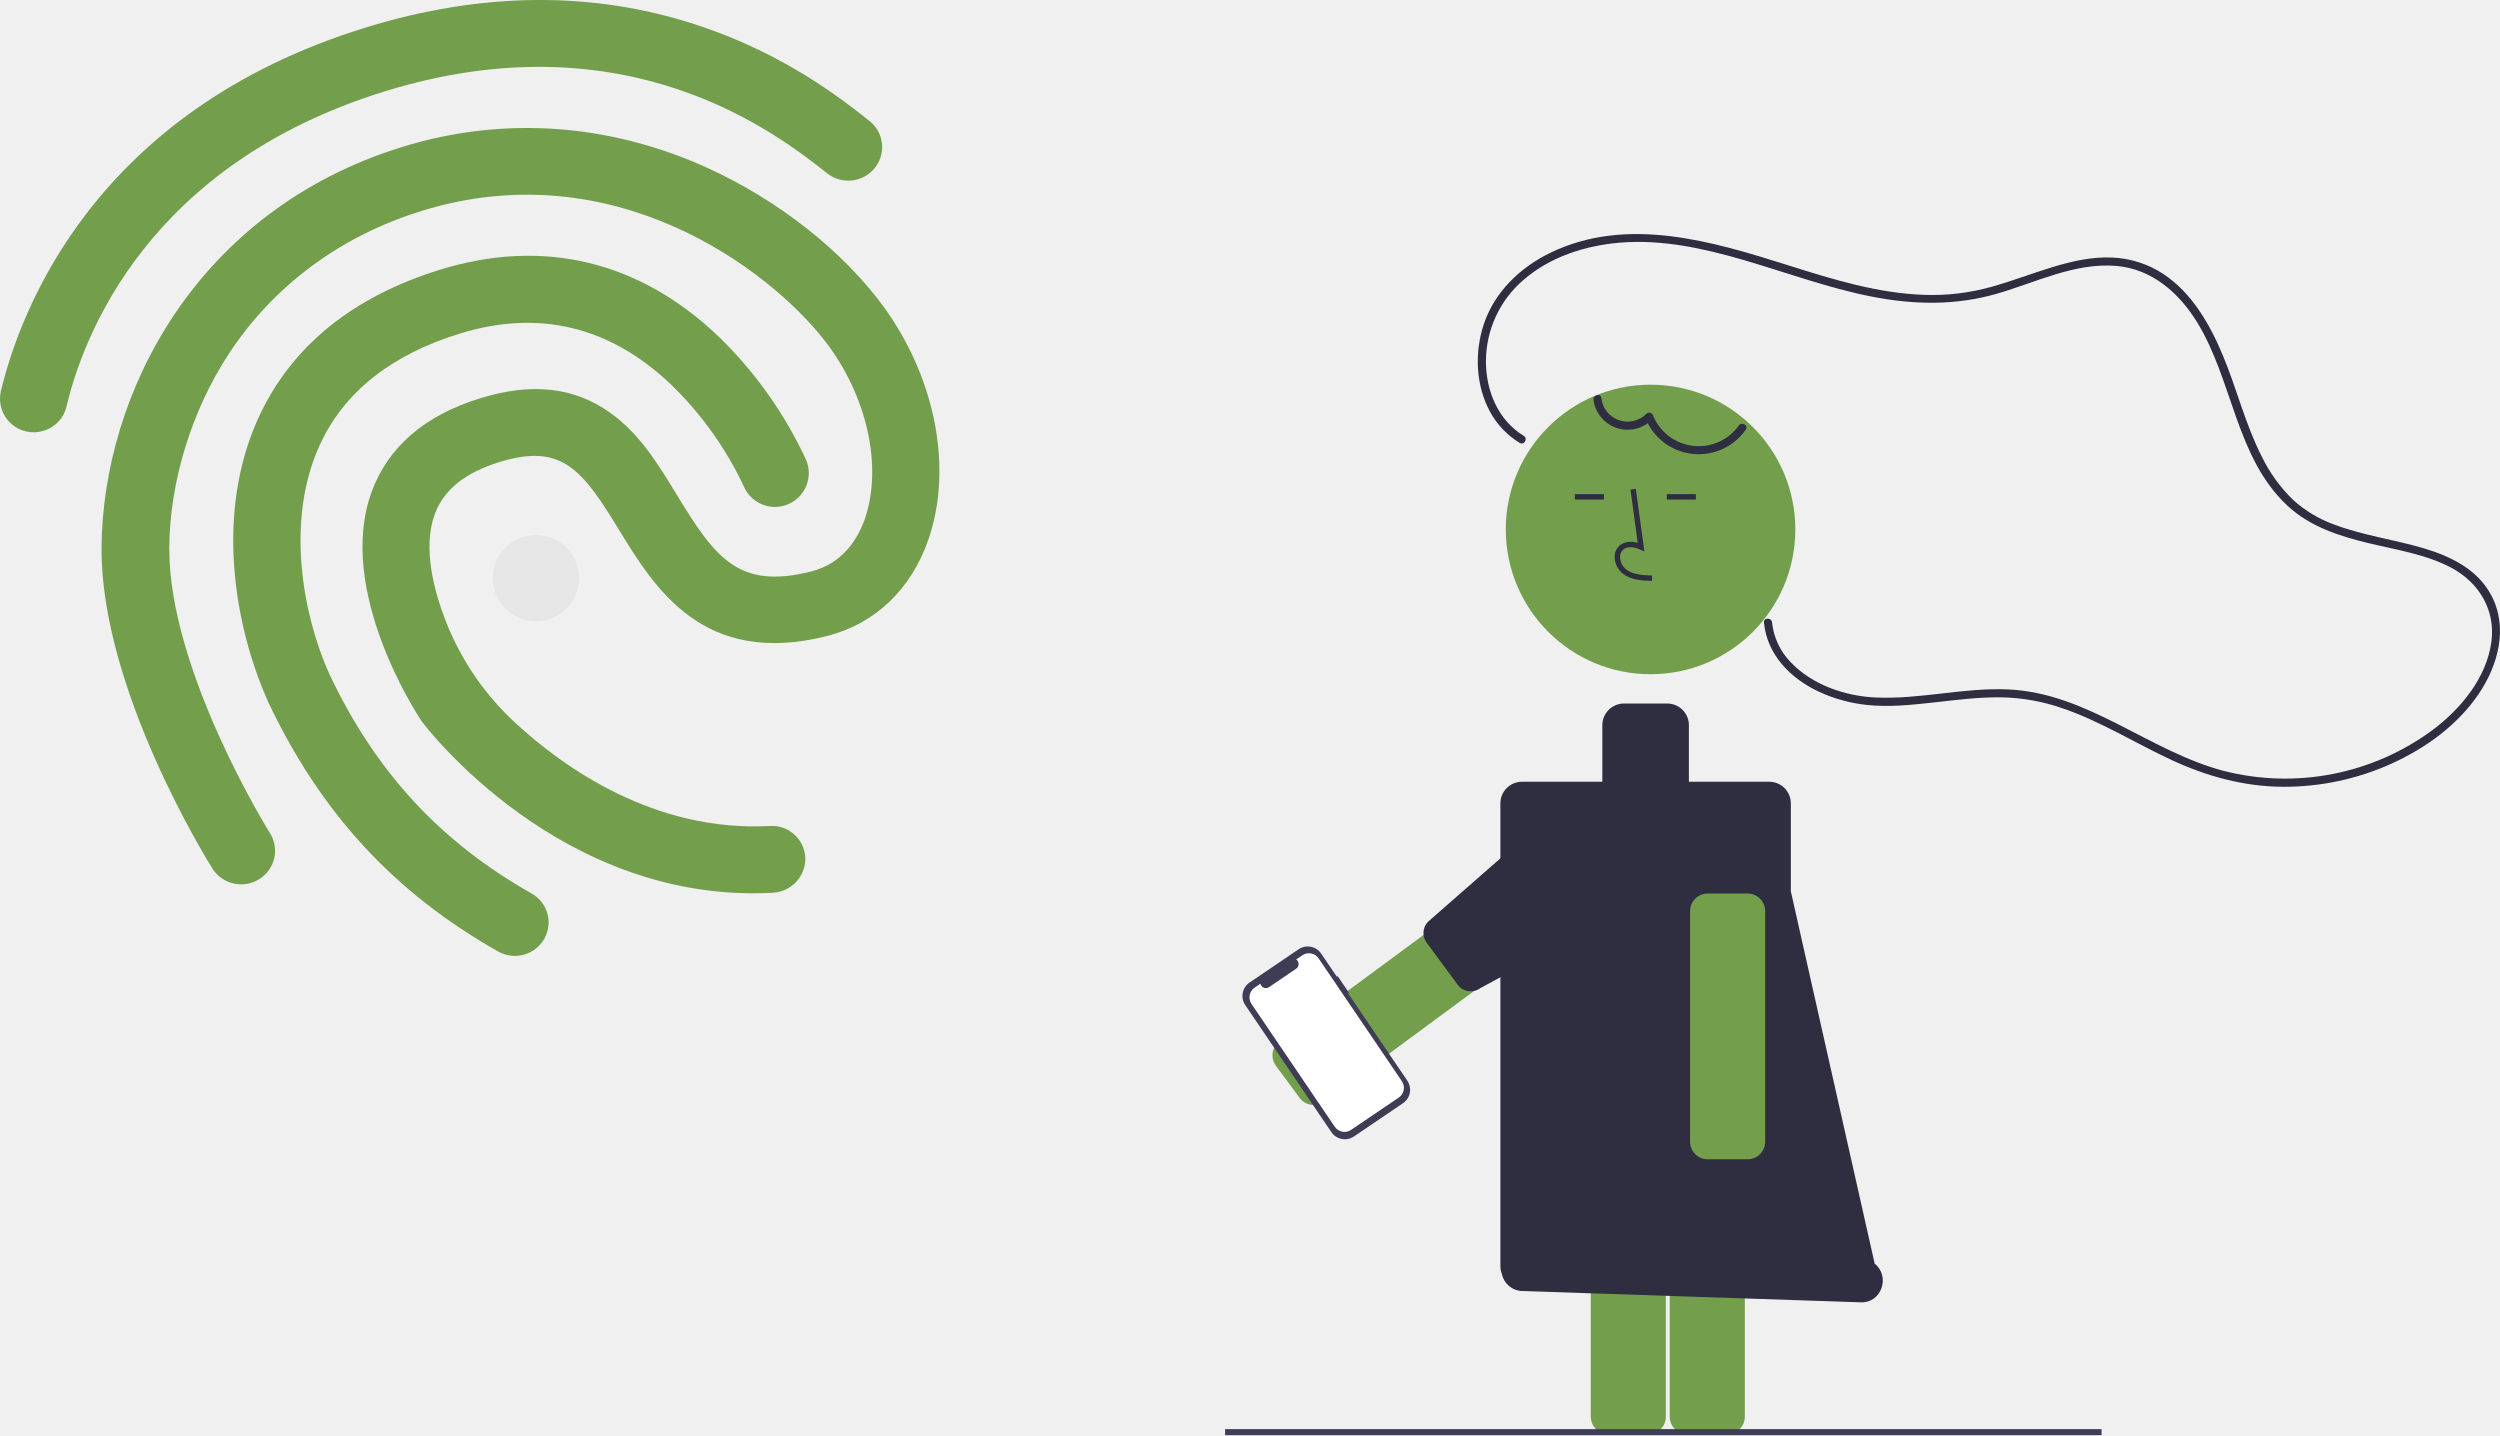
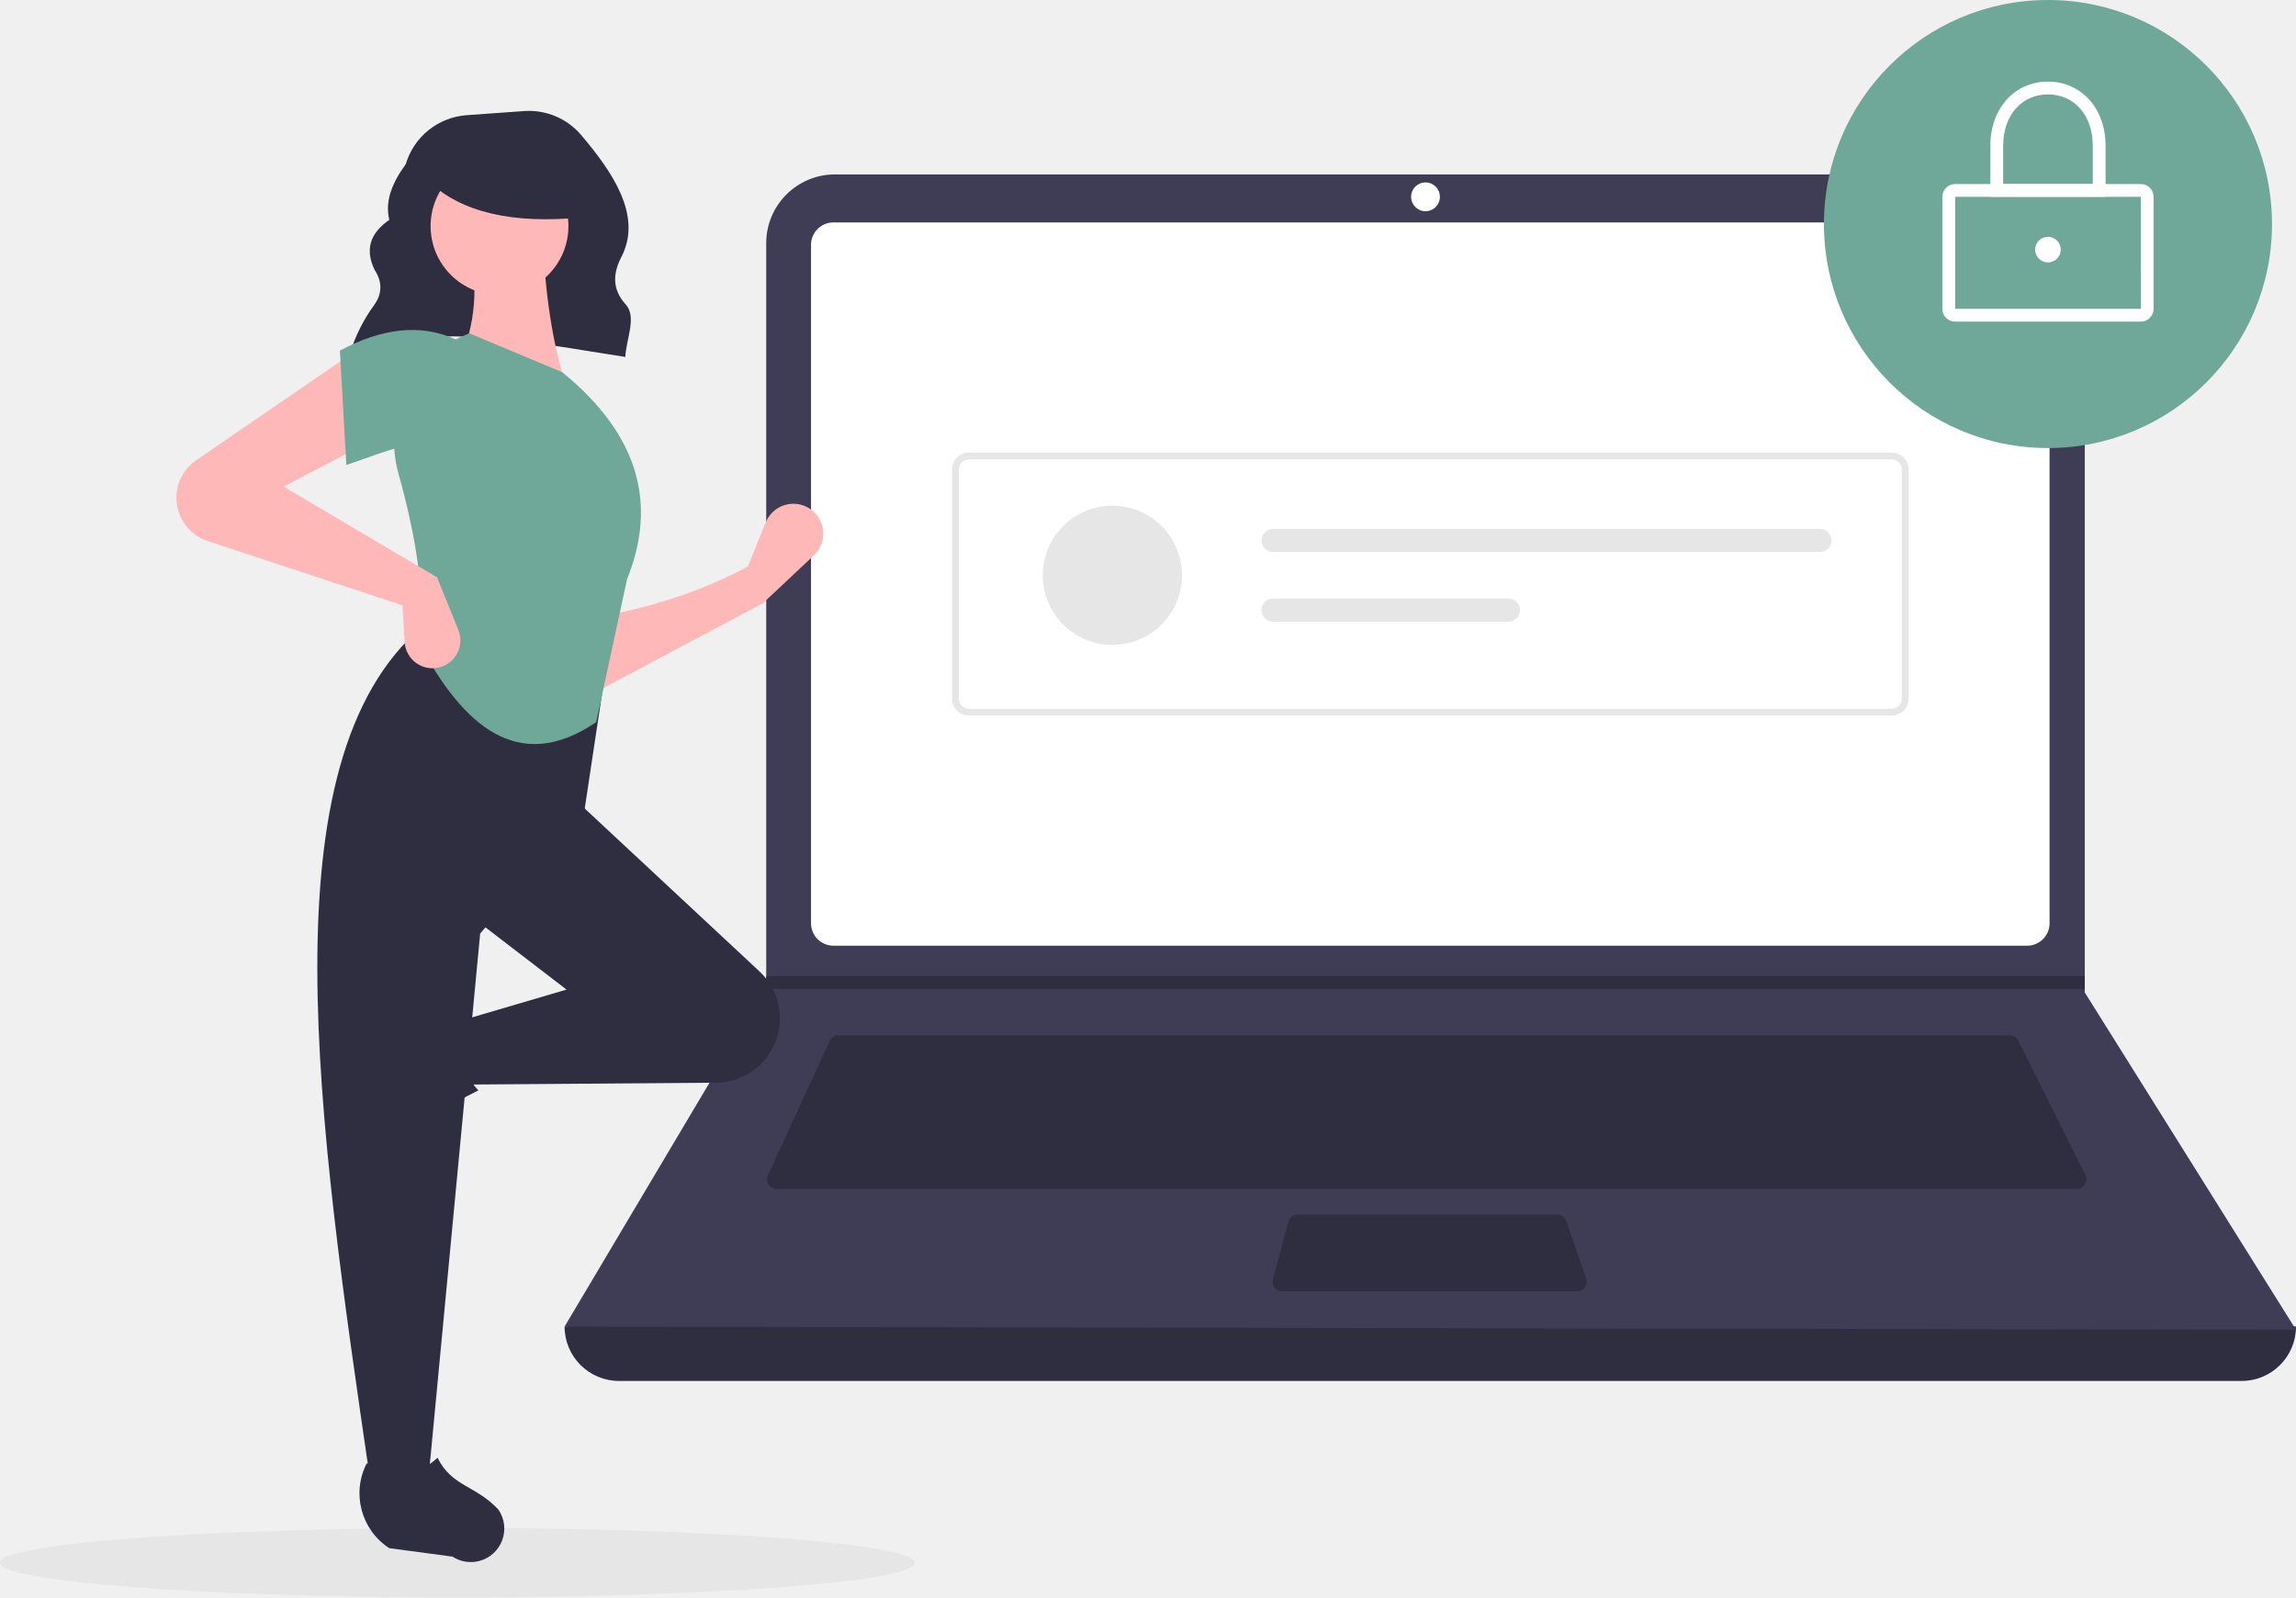
- <svg xmlns="http://www.w3.org/2000/svg" width="924.256" height="530.591" viewBox="0 0 924.256 530.591" role="img" artist="Katerina Limpitsouni" source="https://undraw.co/">
-   <path d="M153.998,343.966a12.416,12.416,0,0,1-15.82-14.588c7.224-30.053,34.692-103.546,134.758-134.458,43.345-13.39,84.914-13.618,123.5-.684,31.744,10.596,52.817,27.178,62.897,35.193a12.313,12.313,0,0,1,2.017,17.297q-.038.048-.076.095a12.603,12.603,0,0,1-17.561,1.993c-18.263-14.39-73.684-58.105-163.507-30.358C192.5,245.549,168.676,308.922,162.496,334.85a12.231,12.231,0,0,1-8.498,9.117Z" transform="translate(-137.8721 -184.7043)" fill="#739f4d" />
-   <path d="M426.738,514.185a12.346,12.346,0,0,1-3.068.577c-78.175,4.21-127.913-60.735-129.955-63.443l-.379-.625c-1.246-1.933-31.342-47.723-18.093-84.088,6.086-16.625,19.544-28.294,40.116-34.649,19.133-5.91,34.789-4.162,48.115,5.354,10.927,7.753,17.93,19.315,24.717,30.48,14.116,23.182,22.768,34.977,49.6,28.172,11.781-2.99,17.282-12.201,19.795-19.376,6.766-19.525.77-46.143-15.096-66.281-20.497-26.126-77.86-69.52-148.634-47.657-30.223,9.336-54.958,27.734-71.522,53.068-13.722,21.024-21.699,47.137-21.874,71.488-.275,45.341,36.884,104.991,37.236,105.532a12.29,12.29,0,0,1-3.906,16.936q-.057.036-.114.071a12.584,12.584,0,0,1-17.235-3.857c-1.677-2.728-41.356-66.33-41.036-118.732.445-56.8,34.961-124.588,111.154-148.125,35.218-10.879,72.229-9.051,107.058,5.229,26.995,11.136,51.979,29.57,68.497,50.619,21.098,26.868,28.53,62.038,18.926,89.487-6.403,18.3-19.659,30.926-37.275,35.441-45.914,11.679-63.9-17.726-77.018-39.177-13.47-21.991-20.921-32.301-44.202-25.11-12.783,3.949-20.659,10.277-23.971,19.368-4.507,12.428-.236,28.358,4.141,39.525q.068.175.136.349a100.946,100.946,0,0,0,25.613,37.252c18.012,16.634,51.451,40.347,94.07,38.06a12.309,12.309,0,0,1,13.048,11.522q.004.059.007.118a12.579,12.579,0,0,1-8.852,12.472Z" transform="translate(-137.8721 -184.7043)" fill="#739f4d" />
-   <path d="M331.94,537.534a12.616,12.616,0,0,1-9.871-1.031c-38.557-21.846-65.625-51.228-85.116-92.41l-.078-.254c-12.284-27.458-19.679-69.409-3.367-104.866,12.042-26.162,34.646-44.552,67.071-54.568,38.35-11.847,74.059-3.125,103.366,25.103A153.17,153.17,0,0,1,435.929,354.806a12.516,12.516,0,0,1-23.031,9.804,128.261,128.261,0,0,0-26.966-37.76c-22.59-21.492-48.85-27.847-78.142-18.799-25.313,7.819-42.743,21.643-51.666,41.092-12.867,27.994-6.243,62.949,3.371,84.462,17.186,36.423,41.025,62.258,74.961,81.451a12.255,12.255,0,0,1,4.655,16.695q-.047.083-.095.166A12.569,12.569,0,0,1,331.94,537.534Z" transform="translate(-137.8721 -184.7043)" fill="#739f4d" />
-   <circle cx="198.128" cy="213.768" r="15.949" fill="#e6e6e6" />
-   <path d="M623.576,593.224a6.57,6.57,0,0,1-.984-.074,6.459,6.459,0,0,1-4.261-2.569L609.57,578.702a6.499,6.499,0,0,1,1.373-9.089l74.899-55.24a6.5,6.5,0,0,1,9.09,1.373l8.76,11.878a6.501,6.501,0,0,1-1.372,9.09L627.42,591.954A6.454,6.454,0,0,1,623.576,593.224Z" transform="translate(-137.8721 -184.7043)" fill="#739f4d" />
-   <path d="M676.769,548.748,665.305,533.205a6,6,0,0,1,1.267-8.39l43.861-38.43a6,6,0,0,1,8.39,1.267l20.964,25.043a6,6,0,0,1-1.267,8.39l-53.361,28.93A6,6,0,0,1,676.769,548.748Z" transform="translate(-137.8721 -184.7043)" fill="#2f2e41" />
-   <path d="M747.246,714.956H732.487a6.508,6.508,0,0,1-6.5-6.5V585.441a6.508,6.508,0,0,1,6.5-6.5h14.759a6.508,6.508,0,0,1,6.5,6.5V708.456A6.508,6.508,0,0,1,747.246,714.956Z" transform="translate(-137.8721 -184.7043)" fill="#739f4d" />
-   <path d="M776.438,714.956H761.678a6.508,6.508,0,0,1-6.5-6.5V585.441a6.508,6.508,0,0,1,6.5-6.5H776.438a6.508,6.508,0,0,1,6.5,6.5V708.456A6.508,6.508,0,0,1,776.438,714.956Z" transform="translate(-137.8721 -184.7043)" fill="#739f4d" />
-   <rect x="452.923" y="528.351" width="324.033" height="2.241" fill="#3f3d56" />
-   <circle cx="610.216" cy="195.742" r="53.519" fill="#739f4d" />
-   <path d="M830.944,651.879,799.95,514.234V481.712a8,8,0,0,0-8-8H762.26V452.799a8,8,0,0,0-8-8h-16a8,8,0,0,0-8,8v20.913H700.569a8,8,0,0,0-8,8V652.799a7.968,7.968,0,0,0,.584,2.993,7.834,7.834,0,0,0,7.377,6.207L825.955,666.18C833.451,666.377,836.852,656.628,830.944,651.879Z" transform="translate(-137.8721 -184.7043)" fill="#2f2e41" />
-   <path d="M748.603,399.461c-3.306-.093-7.42-.208-10.589-2.523a8.131,8.131,0,0,1-3.2-6.07,5.471,5.471,0,0,1,1.86-4.495c1.657-1.398,4.076-1.726,6.678-.961l-2.699-19.727,1.982-.271,3.172,23.19-1.654-.759c-1.919-.881-4.552-1.328-6.188.055a3.513,3.513,0,0,0-1.152,2.896,6.143,6.143,0,0,0,2.381,4.526c2.467,1.802,5.746,2.035,9.466,2.139Z" transform="translate(-137.8721 -184.7043)" fill="#2f2e41" />
-   <rect x="582.21" y="182.682" width="10.771" height="2" fill="#2f2e41" />
-   <rect x="616.21" y="182.682" width="10.771" height="2" fill="#2f2e41" />
-   <path d="M701.221,345.854c-9.507-5.761-13.984-16.691-13.992-27.5a39.637,39.637,0,0,1,14.012-30.275c9.792-8.469,22.831-12.613,35.57-13.666,15.413-1.274,30.726,2.076,45.446,6.352,15.761,4.579,31.205,10.339,47.339,13.545,15.656,3.111,31.354,3.417,46.768-1.081,14.227-4.152,28.668-11.488,43.864-10.216,13.125,1.098,23.092,9.832,29.797,20.623,13.312,21.424,14.363,50.178,33.507,68.018,8.277,7.713,19.06,11.208,29.836,13.819,10.334,2.504,21.358,4.109,30.841,9.177,10.169,5.435,16.325,15.65,14.734,27.354-1.807,13.294-11.266,24.735-21.681,32.545A91.731,91.731,0,0,1,959.868,469.675c-27.632-7.331-50.088-28.746-79.528-30.088-16.424-.749-32.594,3.726-49.015,2.984-11.381-.514-23.63-4.722-31.557-13.185a24.709,24.709,0,0,1-6.757-14.537c-.179-1.906-3.181-1.924-3,0,1.125,11.957,9.927,20.789,20.43,25.644a56.355,56.355,0,0,0,17.48,4.812c8.036.888,16.229.048,24.228-.829,8.455-.927,16.924-2.069,25.448-1.967a72.74,72.74,0,0,1,22.837,4.061c14.106,4.838,26.813,12.865,40.288,19.116,13.042,6.051,26.7,9.802,41.146,9.895a96.211,96.211,0,0,0,40.368-8.657c12.478-5.684,24.203-14.169,31.972-25.608,7.284-10.724,11.108-24.793,4.553-36.799-5.138-9.41-14.936-14.172-24.816-17.103-10.952-3.25-22.399-4.734-33.12-8.781a45.593,45.593,0,0,1-15.172-9.1,57.003,57.003,0,0,1-11.531-15.911c-6.138-11.973-9.274-25.123-14.443-37.49-4.788-11.456-11.34-23.002-21.894-30.062a37.244,37.244,0,0,0-19.057-6.152c-7.518-.34-14.988,1.386-22.134,3.561-7.561,2.301-14.939,5.176-22.558,7.294a81.672,81.672,0,0,1-24.669,2.946c-17.122-.558-33.662-5.644-49.871-10.772-28.396-8.983-59.976-18.601-88.525-4.753-11.124,5.396-20.546,14.448-24.519,26.335-3.515,10.518-3.029,22.787,2.39,32.586a30.455,30.455,0,0,0,10.863,11.33c1.655,1.003,3.165-1.59,1.514-2.59Z" transform="translate(-137.8721 -184.7043)" fill="#2f2e41" />
-   <path d="M783.96,613.299H769.201a6.508,6.508,0,0,1-6.5-6.5V521.544a6.508,6.508,0,0,1,6.5-6.5h14.76a6.508,6.508,0,0,1,6.5,6.5v85.255A6.508,6.508,0,0,1,783.96,613.299Z" transform="translate(-137.8721 -184.7043)" fill="#739f4d" />
-   <path d="M726.988,332.612a12.736,12.736,0,0,0,21.659,7.201l-2.507-.662a21.205,21.205,0,0,0,37.152,4.397c1.13-1.569-1.472-3.069-2.59-1.514a18.21,18.21,0,0,1-31.668-3.68,1.522,1.522,0,0,0-2.507-.662,9.758,9.758,0,0,1-16.644-5.877c-.268-1.904-3.159-1.094-2.893.798Z" transform="translate(-137.8721 -184.7043)" fill="#2f2e41" />
-   <path id="f6ad8881-531f-450f-af8c-ee430f91c944-68" data-name="Path 33" d="M632.424,545.597l-.313.212-5.808-8.567a5.99,5.99,0,0,0-8.319-1.597h0l-18.15,12.304a5.99,5.99,0,0,0-1.597,8.319l31.861,46.998a5.99,5.99,0,0,0,8.319,1.597h0l18.15-12.304a5.99,5.99,0,0,0,1.597-8.319h0l-21.92-32.333.313-.212Z" transform="translate(-137.8721 -184.7043)" fill="#3f3d56" />
-   <path id="fc886b53-8f7f-459a-8f46-dc88972f03c0-69" data-name="Path 34" d="M619.357,537.87l-2.293,1.555a2.057,2.057,0,0,1,.014,3.415l-10.064,6.823a2.057,2.057,0,0,1-3.167-1.277l-2.142,1.452a4.33,4.33,0,0,0-1.154,6.014h0l30.793,45.423a4.33,4.33,0,0,0,6.014,1.154h0l17.652-11.967a4.33,4.33,0,0,0,1.154-6.014h0l-30.793-45.423a4.33,4.33,0,0,0-6.014-1.154h0Z" transform="translate(-137.8721 -184.7043)" fill="#fff" />
+ <svg xmlns="http://www.w3.org/2000/svg" width="793" height="551.732" viewBox="0 0 793 551.732" role="img" artist="Katerina Limpitsouni" source="https://undraw.co/">
+   <ellipse cx="158" cy="539.732" rx="158" ry="12" fill="#e6e6e6" />
+   <path d="M324.272,296.554c27.497-11.695,61.744-4.285,95.191.858.311-6.228,4.084-13.808.132-18.153-4.801-5.279-4.359-10.825-1.47-16.404,7.388-14.265-3.197-29.444-13.884-42.065a23.669,23.669,0,0,0-19.755-8.292l-19.797,1.414A23.709,23.709,0,0,0,343.635,230.859v0c-4.727,6.429-7.257,12.841-5.664,19.219-7.081,4.839-8.27,10.68-5.089,17.264,2.698,4.146,2.669,8.182-.123,12.106a55.891,55.891,0,0,0-8.31,16.506Z" transform="translate(-203.5 -174.1342)" fill="#2f2e41" />
+   <path d="M977.709,651.097H417.291A18.791,18.791,0,0,1,398.5,632.306h0q304.727-35.415,598,0h0A18.791,18.791,0,0,1,977.709,651.097Z" transform="translate(-203.5 -174.1342)" fill="#2f2e41" />
+   <path d="M996.5,633.412l-598-1.105,69.306-116.616.332-.553V258.131a23.752,23.752,0,0,1,23.754-23.754H899.792a23.752,23.752,0,0,1,23.754,23.754V516.906Z" transform="translate(-203.5 -174.1342)" fill="#3f3d56" />
+   <path d="M491.35,250.957a7.746,7.746,0,0,0-7.738,7.738V493.031a7.747,7.747,0,0,0,7.738,7.738H903.65a7.747,7.747,0,0,0,7.738-7.738V258.694a7.747,7.747,0,0,0-7.738-7.738Z" transform="translate(-203.5 -174.1342)" fill="#fff" />
+   <path d="M493.078,531.718a3.325,3.325,0,0,0-3.013,1.93l-21.355,46.425a3.316,3.316,0,0,0,3.012,4.702H920.814a3.316,3.316,0,0,0,2.965-4.799L900.567,533.551a3.299,3.299,0,0,0-2.965-1.833Z" transform="translate(-203.5 -174.1342)" fill="#2f2e41" />
+   <circle cx="492.342" cy="67.98" r="4.974" fill="#fff" />
+   <path d="M651.7,593.619a3.321,3.321,0,0,0-3.202,2.454l-5.357,19.896a3.316,3.316,0,0,0,3.202,4.179h101.874a3.315,3.315,0,0,0,3.133-4.401l-6.887-19.896a3.318,3.318,0,0,0-3.134-2.231Z" transform="translate(-203.5 -174.1342)" fill="#2f2e41" />
+   <polygon points="720.046 337.135 720.046 341.556 264.306 341.556 264.649 341.004 264.649 337.135 720.046 337.135" fill="#2f2e41" />
+   <circle cx="707.335" cy="77.375" r="77.375" fill="#6fa898" />
+   <path d="M942.89,285.223H878.779a4.426,4.426,0,0,1-4.421-4.421V242.114a4.426,4.426,0,0,1,4.421-4.421H942.89a4.426,4.426,0,0,1,4.421,4.421v38.688A4.426,4.426,0,0,1,942.89,285.223Zm-64.111-43.109v38.688h64.114L942.89,242.114Z" transform="translate(-203.5 -174.1342)" fill="#fff" />
+   <path d="M930.731,242.114h-39.793V224.428c0-12.81,8.368-22.107,19.896-22.107s19.896,9.297,19.896,22.107Zm-35.372-4.421h30.95V224.428c0-10.413-6.363-17.686-15.475-17.686s-15.475,7.273-15.475,17.686Z" transform="translate(-203.5 -174.1342)" fill="#fff" />
+   <circle cx="707.335" cy="86.218" r="4.421" fill="#fff" />
+   <path d="M856.82,421.284H538.18a5.908,5.908,0,0,1-5.901-5.901V336.342a5.908,5.908,0,0,1,5.901-5.901H856.82a5.908,5.908,0,0,1,5.901,5.901V415.383A5.908,5.908,0,0,1,856.82,421.284Zm-318.64-88.482a3.544,3.544,0,0,0-3.54,3.54V415.383a3.544,3.544,0,0,0,3.54,3.54H856.82a3.544,3.544,0,0,0,3.54-3.54V336.342a3.544,3.544,0,0,0-3.54-3.54Z" transform="translate(-203.5 -174.1342)" fill="#e6e6e6" />
+   <circle cx="384.19" cy="198.695" r="24.036" fill="#e6e6e6" />
+   <path d="M643.203,356.805a4.006,4.006,0,1,0,0,8.012H832.061a4.006,4.006,0,0,0,0-8.012Z" transform="translate(-203.5 -174.1342)" fill="#e6e6e6" />
+   <path d="M643.203,380.842a4.006,4.006,0,1,0,0,8.012H724.469a4.006,4.006,0,1,0,0-8.012Z" transform="translate(-203.5 -174.1342)" fill="#e6e6e6" />
+   <path d="M467.022,382.462,408.119,413.778l-.746-26.096c19.226-3.209,37.517-8.797,54.429-17.895l6.16-15.22a10.318,10.318,0,0,1,17.536-2.678l0,0a10.318,10.318,0,0,1-.908,14.069Z" transform="translate(-203.5 -174.1342)" fill="#ffb8b8" />
+   <path d="M323.098,563.267v0a11.574,11.574,0,0,1,1.469-9.363l12.939-19.858a22.612,22.612,0,0,1,29.335-7.739h0c-5.438,9.256-4.68,17.377,1.878,24.434a117.631,117.631,0,0,0-27.936,19.045A11.574,11.574,0,0,1,323.098,563.267Z" transform="translate(-203.5 -174.1342)" fill="#2f2e41" />
+   <path d="M469.705,537.303l0,0a22.203,22.203,0,0,1-18.871,10.779l-85.96.651-3.728-21.623,38.026-11.184-32.061-24.605L402.154,450.313l63.65,59.324A22.203,22.203,0,0,1,469.705,537.303Z" transform="translate(-203.5 -174.1342)" fill="#2f2e41" />
+   <path d="M351.453,685.179H331.321c-18.075-123.898-36.474-248.142,17.895-294.515l64.122,10.439L405.136,455.532l-35.789,41.008Z" transform="translate(-203.5 -174.1342)" fill="#2f2e41" />
+   <path d="M369.149,713.246h0a11.574,11.574,0,0,1-9.363-1.469l-21.859-2.938a22.612,22.612,0,0,1-7.741-29.335v0c9.257,5.437,17.377,4.679,24.434-1.879,4.986,10.067,13.201,9.453,21.047,17.935A11.574,11.574,0,0,1,369.149,713.246Z" transform="translate(-203.5 -174.1342)" fill="#2f2e41" />
+   <path d="M399.172,307.902l-37.28-8.947c6.192-12.674,6.702-26.776,3.728-41.754l25.351-.746C391.764,275.08,394.167,292.481,399.172,307.902Z" transform="translate(-203.5 -174.1342)" fill="#ffb8b8" />
+   <path d="M409.418,423.552c-27.139,18.493-46.314.633-60.947-26.923,2.033-16.862-1.259-37.041-7.357-58.966a40.138,40.138,0,0,1,24.506-48.401h0l32.061,13.421c27.224,22.19,32.582,46.227,22.368,71.578Z" transform="translate(-203.5 -174.1342)" fill="#6fa898" />
+   <path d="M331.321,326.542,301.497,342.2l52.938,31.316,7.366,18.17a9.637,9.637,0,0,1-5.789,12.731h0a9.637,9.637,0,0,1-12.762-8.544l-.745-12.663-67.284-22.204a15.733,15.733,0,0,1-9.873-9.611v0a15.733,15.733,0,0,1,5.903-18.303l54.105-37.118Z" transform="translate(-203.5 -174.1342)" fill="#ffb8b8" />
+   <path d="M361.146,329.524c-12.439-5.451-23.749.47-38.026,5.219l-2.237-39.517c14.176-7.556,27.692-9.593,40.263-3.728Z" transform="translate(-203.5 -174.1342)" fill="#6fa898" />
+   <circle cx="172.525" cy="78.093" r="23.802" fill="#ffb8b8" />
+   <path d="M404.5,249.224c-23.566,2.308-41.523-1.546-53-12.52v-8.838h51Z" transform="translate(-203.5 -174.1342)" fill="#2f2e41" />
</svg>
